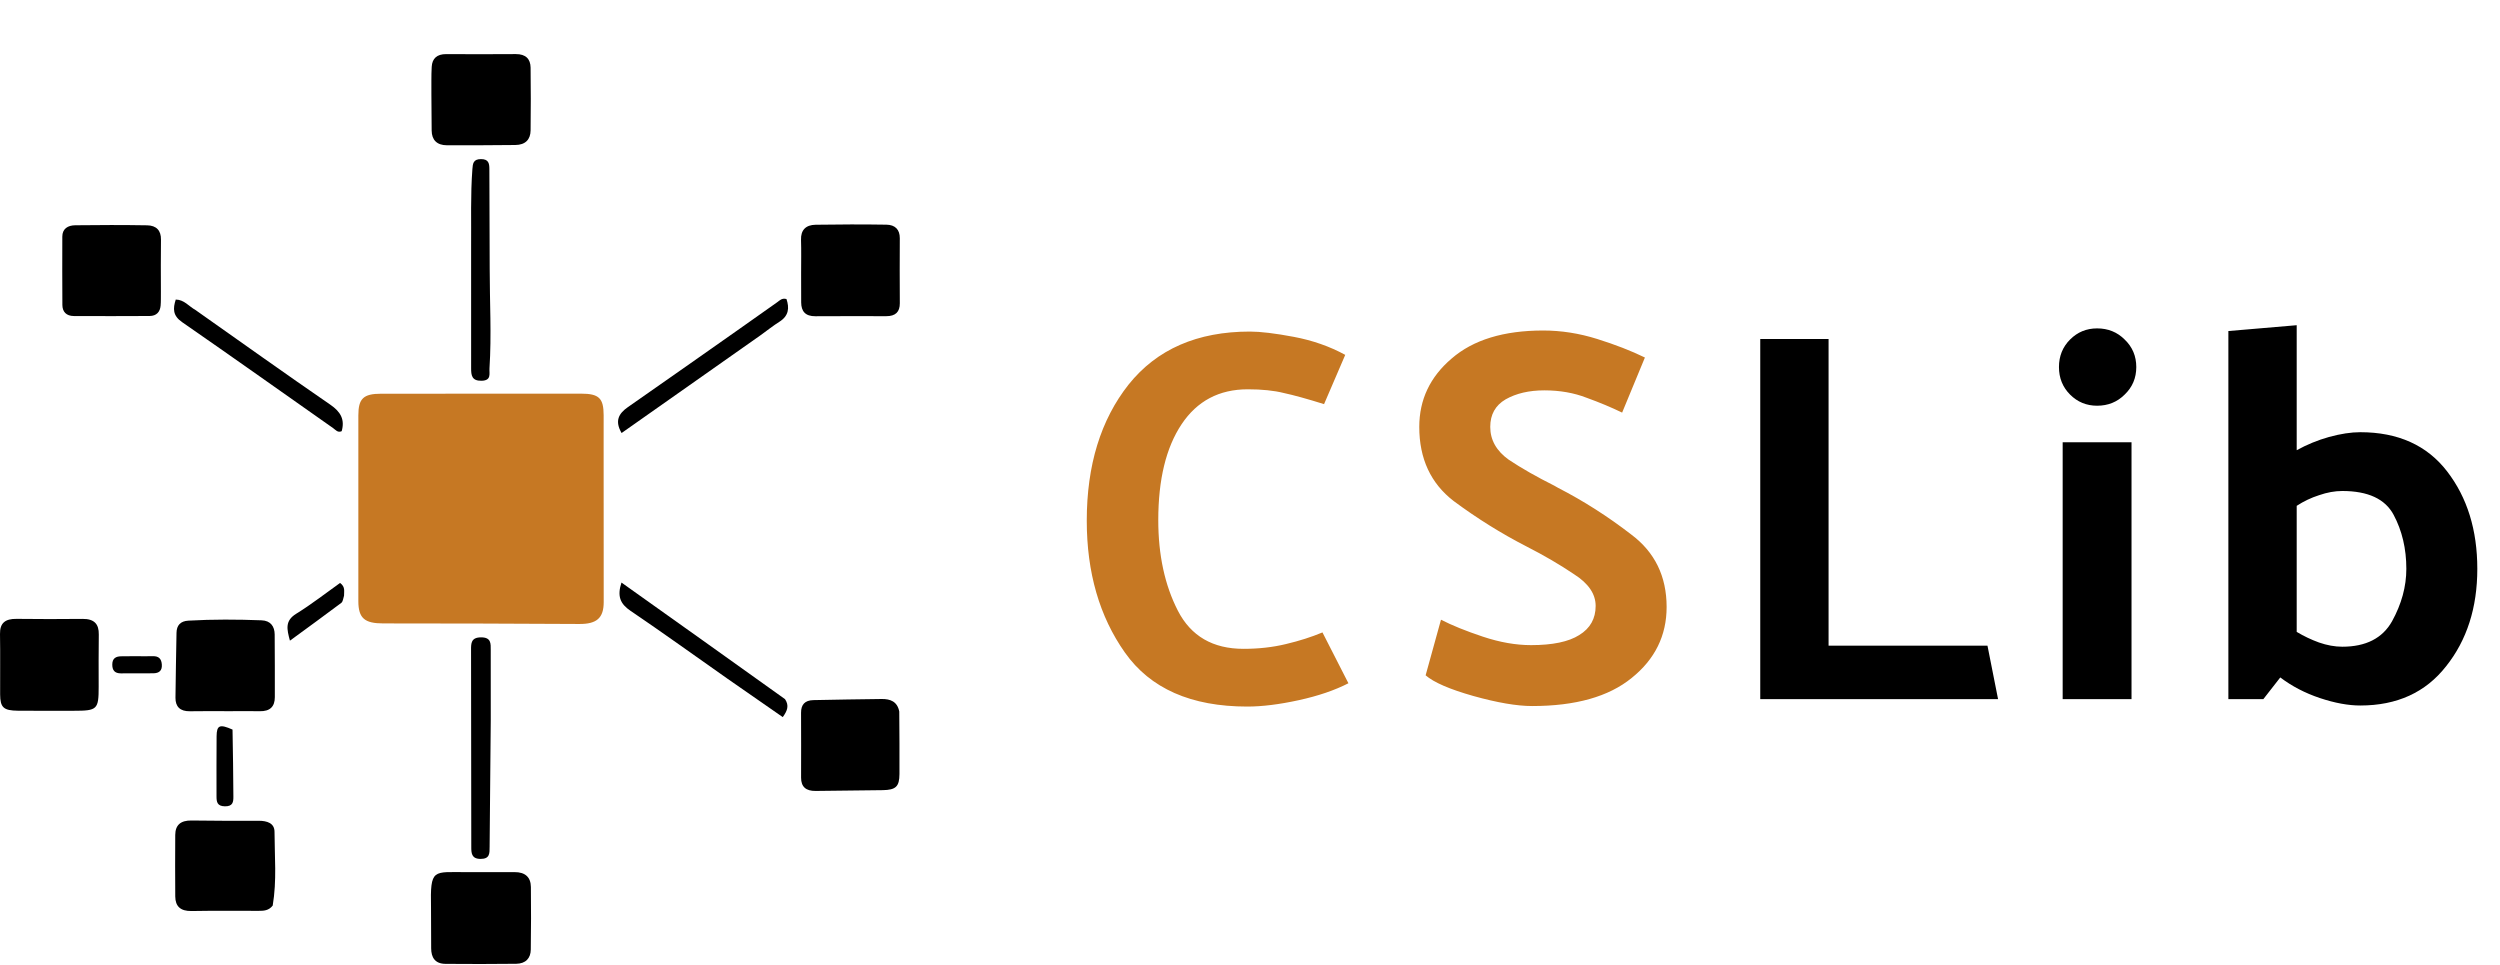
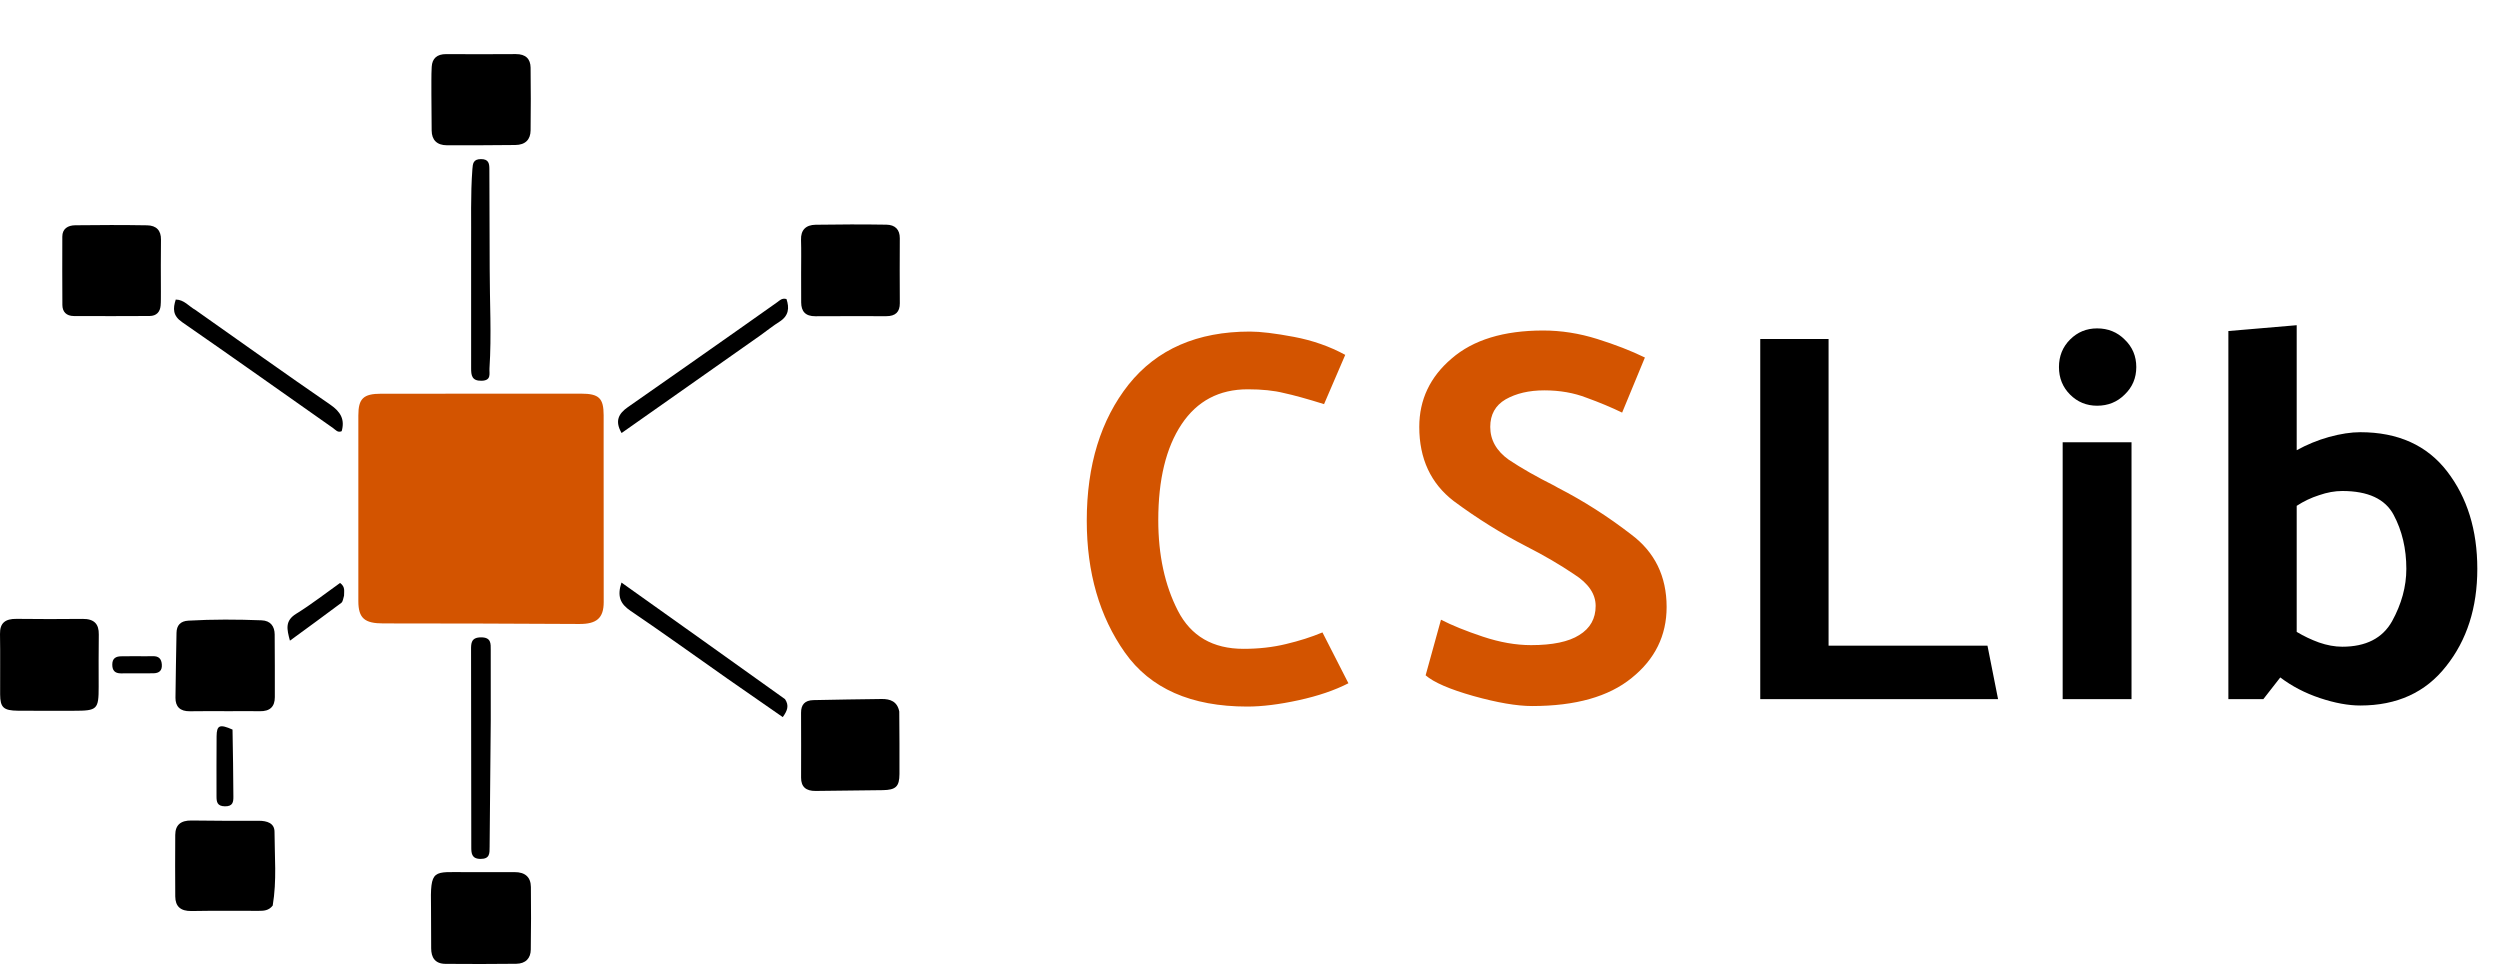
<svg xmlns="http://www.w3.org/2000/svg" width="2832" height="1093" viewBox="0 0 2832 1093">
-   <path d="M683.797 504.546C683.825 564.596 683.852 623.33 683.879 682.065C683.887 700.185 675.841 706.956 656.277 706.848C582.246 706.438 508.214 706.188 434.182 706.209C413.122 706.215 405.944 700.416 405.932 680.927C405.892 610.797 405.897 540.666 405.937 470.535C405.948 451.576 411.586 446.042 431.613 446.009C507.163 445.885 582.714 445.869 658.264 445.93C678.597 445.947 683.775 451.079 683.814 470.356C683.837 481.314 683.804 492.273 683.797 504.546Z" fill="#C67823" />
+   <path d="M683.797 504.546C683.825 564.596 683.852 623.33 683.879 682.065C683.887 700.185 675.841 706.956 656.277 706.848C582.246 706.438 508.214 706.188 434.182 706.209C413.122 706.215 405.944 700.416 405.932 680.927C405.892 610.797 405.897 540.666 405.937 470.535C405.948 451.576 411.586 446.042 431.613 446.009C507.163 445.885 582.714 445.869 658.264 445.93C678.597 445.947 683.775 451.079 683.814 470.356C683.837 481.314 683.804 492.273 683.797 504.546Z" fill="#D35400" />
  <path d="M488.25 1028.38C487.35 983.108 490.153 988.104 529.344 987.966C547.167 987.903 564.99 988.066 582.812 987.936C595.091 987.846 601.262 993.827 601.394 1004.77C601.68 1028.42 601.591 1052.08 601.274 1075.74C601.144 1085.48 595.506 1091.64 584.777 1091.77C558.049 1092.09 531.312 1092.09 504.582 1091.86C492.629 1091.75 488.494 1084.46 488.432 1074.37C488.342 1059.48 488.308 1044.58 488.25 1028.38Z" />
  <path d="M488.682 107.139C488.766 95.745 488.457 85.638 489.049 75.578C489.592 66.361 494.894 61.251 505.405 61.303C531.702 61.435 558.002 61.459 584.298 61.271C595.634 61.19 600.917 66.877 601.059 76.583C601.405 100.264 601.309 123.953 601.067 147.636C600.961 157.999 595.256 164.154 583.722 164.259C557.901 164.494 532.078 164.676 506.258 164.564C494.84 164.515 489.125 158.483 488.983 147.923C488.807 134.765 488.775 121.606 488.682 107.139Z" />
  <path d="M260.274 805.63C244.323 805.635 229.772 805.424 215.232 805.711C203.784 805.937 198.703 800.308 198.77 790.454C198.935 765.924 199.617 741.399 199.951 716.87C200.066 708.4 204.409 703.584 213.374 703.071C241.016 701.492 268.694 701.627 296.343 702.69C306.597 703.084 311.081 709.667 311.158 718.707C311.36 742.373 311.343 766.041 311.328 789.709C311.321 800.365 305.997 805.965 294.056 805.666C283.271 805.396 272.472 805.621 260.274 805.63Z" />
  <path d="M907.511 309.767C907.504 296.175 907.787 283.888 907.405 271.619C907.064 260.686 912.683 254.77 923.921 254.594C950.673 254.174 977.441 254.077 1004.19 254.511C1013.97 254.67 1019.37 260.045 1019.29 269.897C1019.09 294.454 1019.2 319.013 1019.31 343.571C1019.36 353.329 1014.49 358.187 1003.95 358.172C977.193 358.132 950.431 358.063 923.672 358.235C912.157 358.309 907.667 352.534 907.576 342.655C907.478 332.131 907.527 321.605 907.511 309.767Z" />
  <path d="M111.769 777.981C111.81 803.683 110.204 805.17 83.766 805.166C62.633 805.162 41.498 805.29 20.367 805.102C4.005 804.957 0.234 801.47 0.15 786.639C0.022 763.83 0.412 741.014 0.006 718.21C-0.216 705.733 5.865 700.878 18.803 701.052C43.688 701.385 68.584 701.337 93.471 701.09C106.671 700.959 112.12 706.772 111.913 718.809C111.582 738.106 111.789 757.41 111.769 777.981Z" />
  <path d="M182.266 330.586C182.181 336.681 182.386 341.519 181.946 346.305C181.303 353.306 177.317 357.917 169.437 357.964C140.846 358.132 112.253 358.133 83.662 358.005C75.105 357.967 70.717 353.207 70.662 345.494C70.479 319.662 70.515 293.829 70.586 267.996C70.61 259.104 76.864 255.29 85.154 255.186C112.326 254.845 139.512 254.775 166.68 255.237C177.17 255.415 182.536 261.134 182.356 271.51C182.022 290.771 182.265 310.04 182.266 330.586Z" />
  <path d="M308.922 1025.83C304.362 1031.65 298.734 1031.81 293.007 1031.81C267.669 1031.82 242.324 1031.55 216.995 1032.01C204.346 1032.23 198.634 1026.61 198.528 1015.56C198.305 992.33 198.395 969.1 198.514 945.873C198.572 934.563 204.635 929.279 217.01 929.467C242.341 929.852 267.681 929.853 293.017 929.78C302.629 929.752 310.962 932.502 310.976 942.276C311.016 969.787 313.705 997.369 308.922 1025.83Z" />
  <path d="M1018.69 806.045C1018.86 830.421 1019.04 853.627 1018.91 876.832C1018.83 891.082 1014.8 894.862 999.874 895.091C974.577 895.477 949.276 895.646 923.977 895.984C912.974 896.131 907.448 891.318 907.471 880.924C907.523 856.405 907.561 831.885 907.44 807.367C907.396 798.322 911.615 793.274 921.547 793.09C947.31 792.613 973.074 792.07 998.841 791.826C1008.5 791.734 1016.49 794.596 1018.69 806.045Z" />
  <path d="M555.934 815.109C555.489 864.102 555.02 911.782 554.632 959.462C554.576 966.277 555.11 973.008 544.447 972.977C533.996 972.946 533.88 966.261 533.87 959.431C533.765 885.004 533.695 810.578 533.612 736.151C533.604 728.818 533.565 722.044 544.915 721.996C556.648 721.946 555.875 729.281 555.902 736.304C555.998 762.134 555.937 787.965 555.934 815.109Z" />
  <path d="M533.683 280.824C533.959 250.194 532.903 220.866 535.128 191.573C535.595 185.427 535.979 180.261 544.792 180.224C553.663 180.187 554.344 185.354 554.361 191.526C554.465 229.154 554.708 266.782 554.723 304.41C554.737 342.019 556.91 379.634 554.486 417.238C554.091 423.354 557.015 431.08 545.426 431.325C534.335 431.56 533.7 424.879 533.699 417.383C533.692 372.302 533.688 327.221 533.683 280.824Z" />
  <path d="M861.847 379.555C809.048 416.712 757.051 453.298 704.125 490.537C696.203 476.836 700.731 468.512 711.397 461.088C752.812 432.259 794.053 403.212 835.333 374.215C850.342 363.672 865.262 353.019 880.268 342.472C883.158 340.441 885.649 337.329 890.913 338.736C894.332 348.879 893.619 357.77 882.764 364.586C875.768 368.98 869.334 374.157 861.847 379.555Z" />
  <path d="M221.456 351.188C272.861 387.391 323.177 423.381 374.215 458.453C386.105 466.624 390.765 475.387 387.067 488.436C382.544 490.494 380.171 486.948 377.411 485.009C320.394 444.95 263.616 404.591 206.292 364.921C195.67 357.57 195.772 349.683 199.1 339.323C208.677 339.531 213.668 346.801 221.456 351.188Z" />
  <path d="M889.272 791.987C894.166 799.331 891.946 805.055 886.708 812.344C865.581 797.675 844.962 783.473 824.474 769.107C787.765 743.365 751.45 717.121 714.29 691.964C702.576 684.033 698.914 675.392 704.004 659.916C766.255 704.202 827.414 747.709 889.272 791.987Z" />
  <path d="M263.41 826.473C263.991 852.558 264.151 877.439 264.378 902.32C264.435 908.519 263.78 913.513 254.822 913.399C246.003 913.285 245.254 908.362 245.271 902.143C245.33 879.436 245.095 856.727 245.356 834.022C245.5 821.494 248.831 820.024 263.41 826.473Z" />
  <path d="M389.736 674.767C388.667 678.216 388.471 681.54 386.614 682.936C367.856 697.036 348.826 710.821 328.432 725.749C324.906 712.6 322.605 703.248 335.56 695.25C352.932 684.526 368.97 671.917 385.242 660.358C391.367 664.938 389.653 669.551 389.736 674.767Z" />
  <path d="M153.225 743.329C160.685 743.343 166.792 743.547 172.882 743.328C180.124 743.066 182.899 746.587 183.324 752.822C183.778 759.473 180.505 762.672 173.523 762.708C161.326 762.771 149.128 762.803 136.931 762.793C129.77 762.787 127.151 759.133 127.196 752.722C127.244 745.853 131.076 743.413 137.79 743.452C142.481 743.48 147.173 743.376 153.225 743.329Z" />
-   <path d="M1499.89 457.8C1480.69 451.8 1465.49 447.6 1454.29 445.2C1443.09 442.4 1429.49 441 1413.49 441C1381.09 441 1356.09 454.2 1338.49 480.6C1320.89 507 1312.09 543.2 1312.09 589.2C1312.09 628.8 1319.49 663 1334.29 691.8C1349.09 720.6 1373.89 735 1408.69 735C1425.89 735 1441.89 733.2 1456.69 729.6C1471.89 726 1485.69 721.6 1498.09 716.4L1527.49 774C1511.89 782 1493.09 788.4 1471.09 793.2C1449.09 798 1429.69 800.4 1412.89 800.4C1349.29 800.4 1303.09 780 1274.29 739.2C1245.49 698.4 1231.09 648.6 1231.09 589.8C1231.09 527 1246.89 475.6 1278.49 435.6C1310.49 395.6 1356.29 375.6 1415.89 375.6C1427.89 375.6 1444.49 377.6 1465.69 381.6C1486.89 385.6 1506.29 392.4 1523.89 402L1499.89 457.8ZM1632.35 702C1644.75 708.4 1660.55 714.8 1679.75 721.2C1698.95 727.6 1717.15 730.8 1734.35 730.8C1758.75 730.8 1776.95 727 1788.95 719.4C1801.35 711.8 1807.55 700.8 1807.55 686.4C1807.55 672.8 1799.35 660.8 1782.95 650.4C1766.95 639.6 1749.15 629.2 1729.55 619.2C1700.75 604.4 1673.15 587.2 1646.75 567.6C1620.75 547.6 1607.75 519.6 1607.75 483.6C1607.75 452.8 1619.95 427 1644.35 406.2C1668.75 385 1703.35 374.4 1748.15 374.4C1768.55 374.4 1788.95 377.6 1809.35 384C1829.75 390.4 1847.75 397.4 1863.35 405L1837.55 467.4C1825.15 461.4 1811.75 455.8 1797.35 450.6C1782.95 445 1766.95 442.2 1749.35 442.2C1732.15 442.2 1717.55 445.6 1705.55 452.4C1693.95 459.2 1688.15 469.6 1688.15 483.6C1688.15 498.4 1695.15 510.8 1709.15 520.8C1723.55 530.4 1740.75 540.2 1760.75 550.2L1764.95 552.6C1793.75 567.4 1821.35 585 1847.75 605.4C1874.55 625.4 1887.95 652.8 1887.95 687.6C1887.95 720 1874.75 746.8 1848.35 768C1822.35 789.2 1784.75 799.8 1735.55 799.8C1718.35 799.8 1696.15 796 1668.95 788.4C1642.15 780.8 1624.15 773 1614.95 765L1632.35 702Z" fill="#C67823" />
+   <path d="M1499.89 457.8C1480.69 451.8 1465.49 447.6 1454.29 445.2C1443.09 442.4 1429.49 441 1413.49 441C1381.09 441 1356.09 454.2 1338.49 480.6C1320.89 507 1312.09 543.2 1312.09 589.2C1312.09 628.8 1319.49 663 1334.29 691.8C1349.09 720.6 1373.89 735 1408.69 735C1425.89 735 1441.89 733.2 1456.69 729.6C1471.89 726 1485.69 721.6 1498.09 716.4L1527.49 774C1511.89 782 1493.09 788.4 1471.09 793.2C1449.09 798 1429.69 800.4 1412.89 800.4C1349.29 800.4 1303.09 780 1274.29 739.2C1245.49 698.4 1231.09 648.6 1231.09 589.8C1231.09 527 1246.89 475.6 1278.49 435.6C1310.49 395.6 1356.29 375.6 1415.89 375.6C1427.89 375.6 1444.49 377.6 1465.69 381.6C1486.89 385.6 1506.29 392.4 1523.89 402L1499.89 457.8ZM1632.35 702C1644.75 708.4 1660.55 714.8 1679.75 721.2C1698.95 727.6 1717.15 730.8 1734.35 730.8C1758.75 730.8 1776.95 727 1788.95 719.4C1801.35 711.8 1807.55 700.8 1807.55 686.4C1807.55 672.8 1799.35 660.8 1782.95 650.4C1766.95 639.6 1749.15 629.2 1729.55 619.2C1700.75 604.4 1673.15 587.2 1646.75 567.6C1620.75 547.6 1607.75 519.6 1607.75 483.6C1607.75 452.8 1619.95 427 1644.35 406.2C1668.75 385 1703.35 374.4 1748.15 374.4C1768.55 374.4 1788.95 377.6 1809.35 384C1829.75 390.4 1847.75 397.4 1863.35 405L1837.55 467.4C1825.15 461.4 1811.75 455.8 1797.35 450.6C1782.95 445 1766.95 442.2 1749.35 442.2C1732.15 442.2 1717.55 445.6 1705.55 452.4C1693.95 459.2 1688.15 469.6 1688.15 483.6C1688.15 498.4 1695.15 510.8 1709.15 520.8C1723.55 530.4 1740.75 540.2 1760.75 550.2L1764.95 552.6C1793.75 567.4 1821.35 585 1847.75 605.4C1874.55 625.4 1887.95 652.8 1887.95 687.6C1887.95 720 1874.75 746.8 1848.35 768C1822.35 789.2 1784.75 799.8 1735.55 799.8C1718.35 799.8 1696.15 796 1668.95 788.4C1642.15 780.8 1624.15 773 1614.95 765L1632.35 702Z" fill="#D35400" />
  <path d="M2263.41 792H1994.01V384H2071.41V731.4H2251.41L2263.41 792ZM2375.59 372C2387.99 372 2398.39 376.2 2406.79 384.6C2415.59 393 2419.99 403.4 2419.99 415.8C2419.99 428.2 2415.59 438.6 2406.79 447C2398.39 455.4 2387.99 459.6 2375.59 459.6C2363.59 459.6 2353.39 455.4 2344.99 447C2336.59 438.6 2332.39 428.2 2332.39 415.8C2332.39 403.4 2336.59 393 2344.99 384.6C2353.39 376.2 2363.59 372 2375.59 372ZM2414.59 501V792H2336.59V501H2414.59ZM2601.7 368.4V510C2613.3 503.6 2625.5 498.6 2638.3 495C2651.5 491.4 2663.3 489.6 2673.7 489.6C2716.5 489.6 2749.3 504.4 2772.1 534C2794.9 563.6 2806.3 600.4 2806.3 644.4C2806.3 688.4 2794.5 725.2 2770.9 754.8C2747.7 784.4 2715.3 799.2 2673.7 799.2C2660.1 799.2 2644.9 796.4 2628.1 790.8C2611.3 785.2 2596.3 777.4 2583.1 767.4L2563.9 792H2524.3V375L2601.7 368.4ZM2653.3 732.6C2680.1 732.6 2698.9 723 2709.7 703.8C2720.5 684.2 2725.9 664.4 2725.9 644.4C2725.9 621.6 2721.1 601.2 2711.5 583.2C2701.9 565.2 2682.5 556.2 2653.3 556.2C2644.9 556.2 2636.1 557.8 2626.9 561C2618.1 563.8 2609.7 567.8 2601.7 573V715.8C2609.7 720.6 2618.1 724.6 2626.9 727.8C2636.1 731 2644.9 732.6 2653.3 732.6Z" />
</svg>
